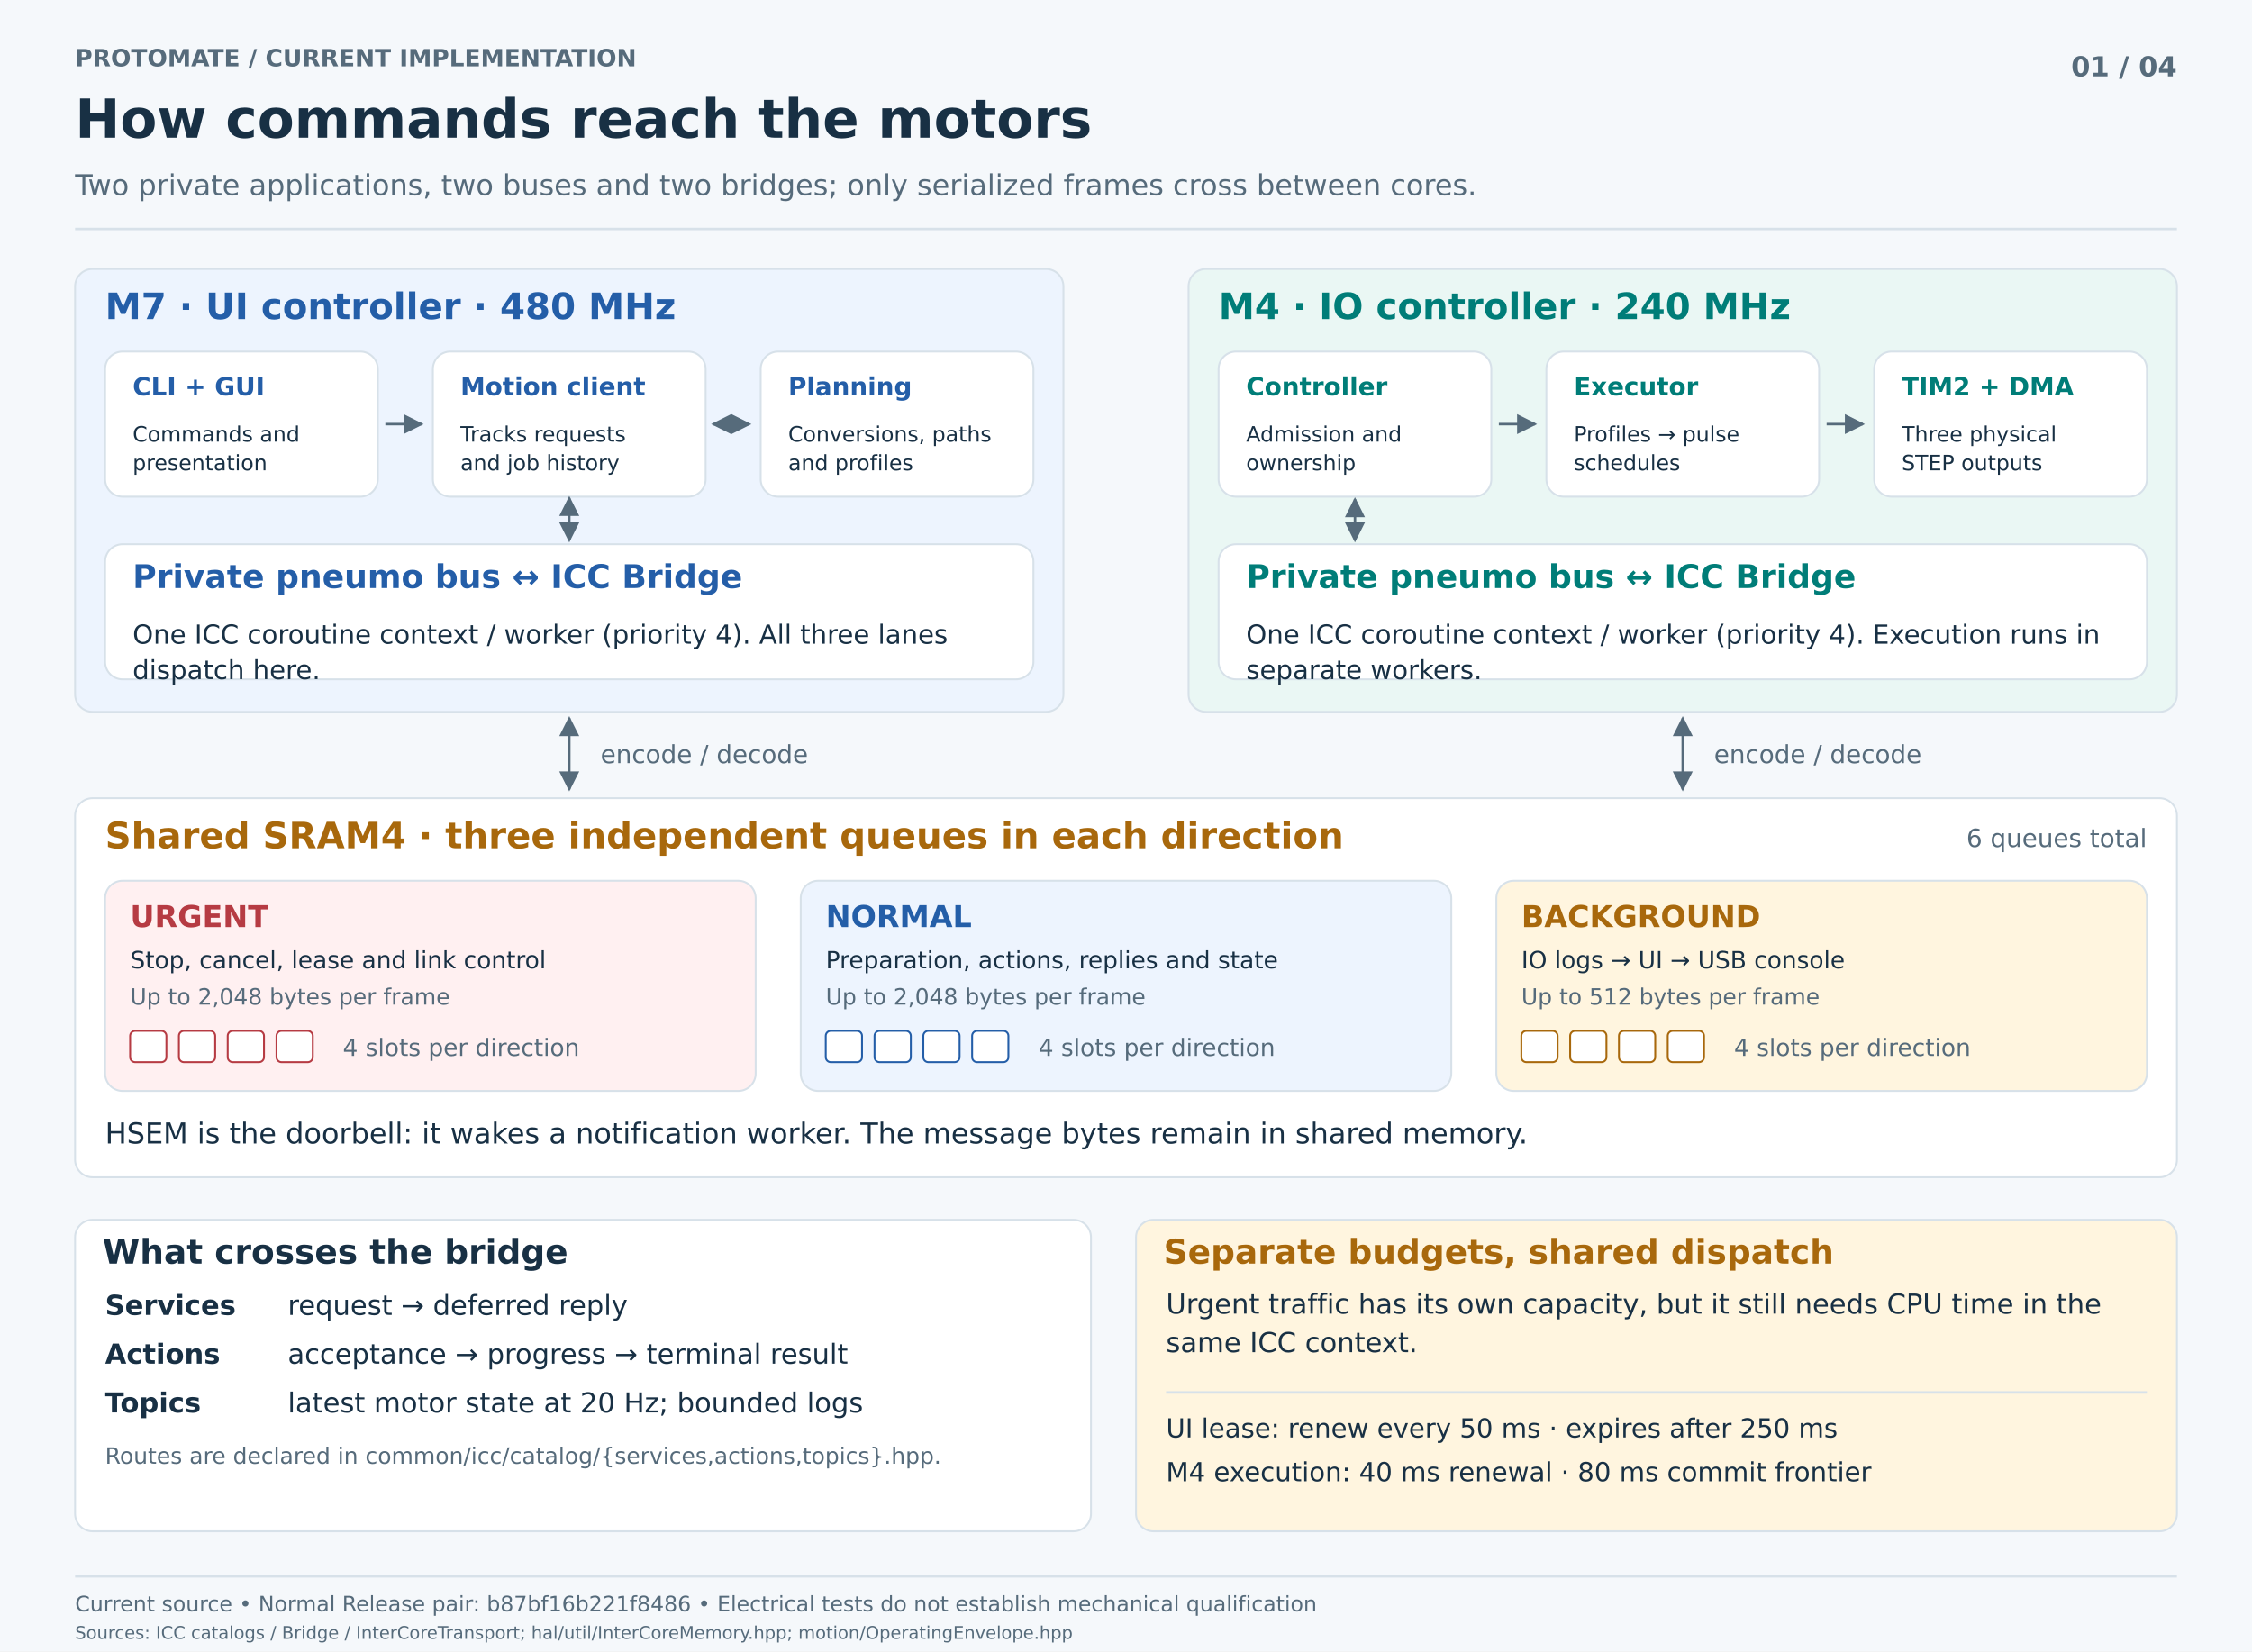
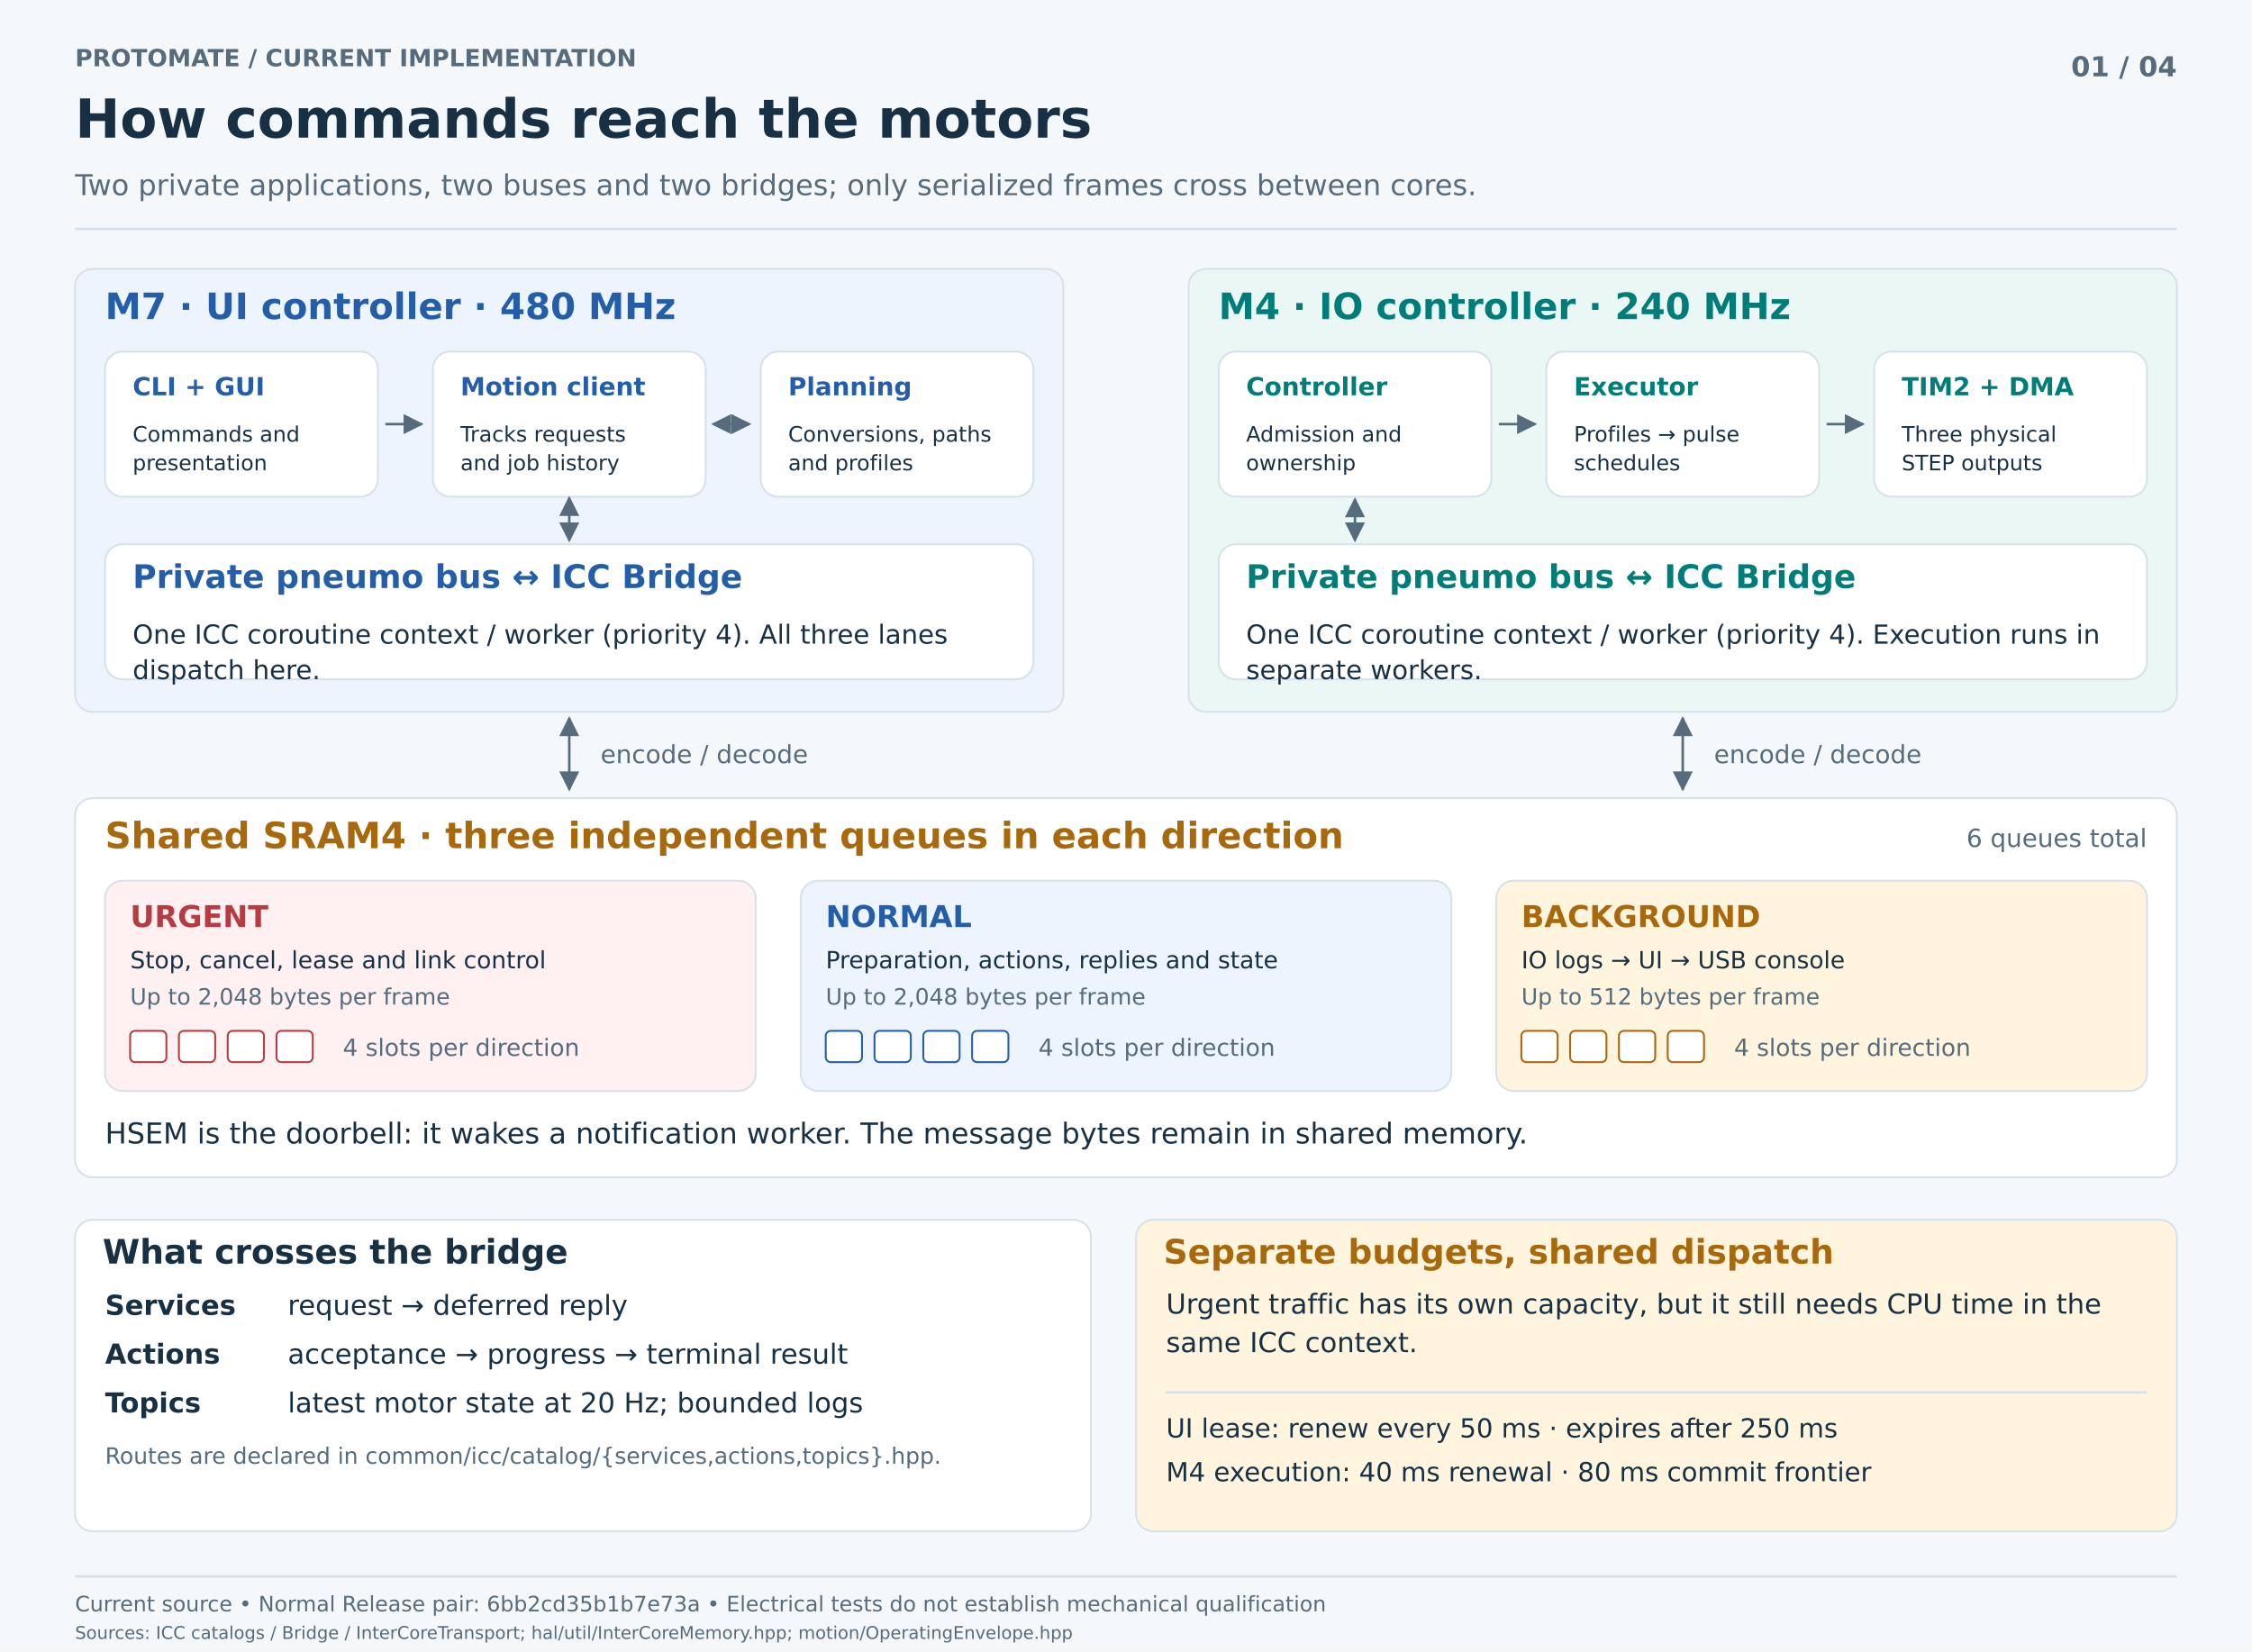
<svg xmlns="http://www.w3.org/2000/svg" width="1800" height="1320" viewBox="0 0 1800 1320" role="img" aria-labelledby="title desc">
  <defs>
    <marker id="arrow" viewBox="0 0 10 10" refX="9" refY="5" markerWidth="8" markerHeight="8" orient="auto-start-reverse">
      <path d="M 0 0 L 10 5 L 0 10 z" fill="#566B7B" />
    </marker>
  </defs>
  <rect x="0" y="0" width="1800" height="1320" rx="0" fill="#F5F8FB" />
  <text x="60" y="53" font-family="DejaVu Sans" font-size="19" font-weight="700" text-anchor="start" fill="#566B7B">PROTOMATE  /  CURRENT IMPLEMENTATION</text>
  <text x="60" y="110" font-family="DejaVu Sans" font-size="43" font-weight="700" text-anchor="start" fill="#183044">How commands reach the motors</text>
  <text x="60" y="156" font-family="DejaVu Sans" font-size="23" font-weight="400" text-anchor="start" fill="#566B7B">Two private applications, two buses and two bridges; only serialized frames cross between cores.</text>
  <text x="1740" y="61" font-family="DejaVu Sans" font-size="22" font-weight="700" text-anchor="end" fill="#566B7B">01 / 04</text>
  <path d="M60,183 L1740,183" fill="none" stroke="#D7E1E9" stroke-width="2" />
  <rect x="60" y="215" width="790" height="354" rx="14" fill="#EDF4FE" stroke="#D7E1E9" stroke-width="1.5" />
  <rect x="950" y="215" width="790" height="354" rx="14" fill="#EAF7F4" stroke="#D7E1E9" stroke-width="1.5" />
  <text x="84" y="255" font-family="DejaVu Sans" font-size="29" font-weight="700" text-anchor="start" fill="#245EA8">M7 · UI controller · 480 MHz</text>
  <text x="974" y="255" font-family="DejaVu Sans" font-size="29" font-weight="700" text-anchor="start" fill="#007D78">M4 · IO controller · 240 MHz</text>
  <rect x="84" y="281" width="218" height="116" rx="14" fill="#FFFFFF" stroke="#D7E1E9" stroke-width="1.5" />
  <text x="106" y="316.0" font-family="DejaVu Sans" font-size="20" font-weight="700" text-anchor="start" fill="#245EA8">CLI + GUI</text>
  <text x="106" y="353.0" font-family="DejaVu Sans" font-size="17" font-weight="400" text-anchor="start" fill="#183044">Commands and</text>
  <text x="106" y="375.95" font-family="DejaVu Sans" font-size="17" font-weight="400" text-anchor="start" fill="#183044">presentation</text>
  <rect x="346" y="281" width="218" height="116" rx="14" fill="#FFFFFF" stroke="#D7E1E9" stroke-width="1.5" />
  <text x="368" y="316.0" font-family="DejaVu Sans" font-size="20" font-weight="700" text-anchor="start" fill="#245EA8">Motion client</text>
  <text x="368" y="353.0" font-family="DejaVu Sans" font-size="17" font-weight="400" text-anchor="start" fill="#183044">Tracks requests</text>
  <text x="368" y="375.95" font-family="DejaVu Sans" font-size="17" font-weight="400" text-anchor="start" fill="#183044">and job history</text>
  <rect x="608" y="281" width="218" height="116" rx="14" fill="#FFFFFF" stroke="#D7E1E9" stroke-width="1.5" />
  <text x="630" y="316.0" font-family="DejaVu Sans" font-size="20" font-weight="700" text-anchor="start" fill="#245EA8">Planning</text>
  <text x="630" y="353.0" font-family="DejaVu Sans" font-size="17" font-weight="400" text-anchor="start" fill="#183044">Conversions, paths</text>
  <text x="630" y="375.95" font-family="DejaVu Sans" font-size="17" font-weight="400" text-anchor="start" fill="#183044">and profiles</text>
  <path d="M308,339 L337,339" fill="none" stroke="#566B7B" stroke-width="2" marker-end="url(#arrow)" />
  <path d="M570,339 L599,339" fill="none" stroke="#566B7B" stroke-width="2" marker-end="url(#arrow)" marker-start="url(#arrow)" />
  <rect x="84" y="435" width="742" height="108" rx="14" fill="#FFFFFF" stroke="#D7E1E9" stroke-width="1.5" />
  <text x="106" y="470.0" font-family="DejaVu Sans" font-size="26" font-weight="700" text-anchor="start" fill="#245EA8">Private pneumo bus ↔ ICC Bridge</text>
  <text x="106" y="514.5" font-family="DejaVu Sans" font-size="21" font-weight="400" text-anchor="start" fill="#183044">One ICC coroutine context / worker (priority 4). All three lanes</text>
  <text x="106" y="542.85" font-family="DejaVu Sans" font-size="21" font-weight="400" text-anchor="start" fill="#183044">dispatch here.</text>
  <path d="M455,398 L455,432" fill="none" stroke="#566B7B" stroke-width="2" marker-end="url(#arrow)" marker-start="url(#arrow)" />
  <rect x="974" y="281" width="218" height="116" rx="14" fill="#FFFFFF" stroke="#D7E1E9" stroke-width="1.5" />
  <text x="996" y="316.0" font-family="DejaVu Sans" font-size="20" font-weight="700" text-anchor="start" fill="#007D78">Controller</text>
  <text x="996" y="353.0" font-family="DejaVu Sans" font-size="17" font-weight="400" text-anchor="start" fill="#183044">Admission and</text>
  <text x="996" y="375.95" font-family="DejaVu Sans" font-size="17" font-weight="400" text-anchor="start" fill="#183044">ownership</text>
  <rect x="1236" y="281" width="218" height="116" rx="14" fill="#FFFFFF" stroke="#D7E1E9" stroke-width="1.5" />
  <text x="1258" y="316.0" font-family="DejaVu Sans" font-size="20" font-weight="700" text-anchor="start" fill="#007D78">Executor</text>
  <text x="1258" y="353.0" font-family="DejaVu Sans" font-size="17" font-weight="400" text-anchor="start" fill="#183044">Profiles → pulse</text>
  <text x="1258" y="375.95" font-family="DejaVu Sans" font-size="17" font-weight="400" text-anchor="start" fill="#183044">schedules</text>
  <rect x="1498" y="281" width="218" height="116" rx="14" fill="#FFFFFF" stroke="#D7E1E9" stroke-width="1.5" />
  <text x="1520" y="316.0" font-family="DejaVu Sans" font-size="20" font-weight="700" text-anchor="start" fill="#007D78">TIM2 + DMA</text>
  <text x="1520" y="353.0" font-family="DejaVu Sans" font-size="17" font-weight="400" text-anchor="start" fill="#183044">Three physical</text>
  <text x="1520" y="375.95" font-family="DejaVu Sans" font-size="17" font-weight="400" text-anchor="start" fill="#183044">STEP outputs</text>
  <path d="M1198,339 L1227,339" fill="none" stroke="#566B7B" stroke-width="2" marker-end="url(#arrow)" />
  <path d="M1460,339 L1489,339" fill="none" stroke="#566B7B" stroke-width="2" marker-end="url(#arrow)" />
  <rect x="974" y="435" width="742" height="108" rx="14" fill="#FFFFFF" stroke="#D7E1E9" stroke-width="1.5" />
  <text x="996" y="470.0" font-family="DejaVu Sans" font-size="26" font-weight="700" text-anchor="start" fill="#007D78">Private pneumo bus ↔ ICC Bridge</text>
  <text x="996" y="514.5" font-family="DejaVu Sans" font-size="21" font-weight="400" text-anchor="start" fill="#183044">One ICC coroutine context / worker (priority 4). Execution runs in</text>
  <text x="996" y="542.85" font-family="DejaVu Sans" font-size="21" font-weight="400" text-anchor="start" fill="#183044">separate workers.</text>
  <path d="M1083,432 L1083,399" fill="none" stroke="#566B7B" stroke-width="2" marker-end="url(#arrow)" marker-start="url(#arrow)" />
  <path d="M455,574 L455,631" fill="none" stroke="#566B7B" stroke-width="2" marker-end="url(#arrow)" marker-start="url(#arrow)" />
  <path d="M1345,574 L1345,631" fill="none" stroke="#566B7B" stroke-width="2" marker-end="url(#arrow)" marker-start="url(#arrow)" />
  <text x="480" y="610" font-family="DejaVu Sans" font-size="20" font-weight="400" text-anchor="start" fill="#566B7B">encode / decode</text>
  <text x="1370" y="610" font-family="DejaVu Sans" font-size="20" font-weight="400" text-anchor="start" fill="#566B7B">encode / decode</text>
  <rect x="60" y="638" width="1680" height="303" rx="14" fill="#FFFFFF" stroke="#D7E1E9" stroke-width="1.5" />
  <text x="84" y="678" font-family="DejaVu Sans" font-size="29" font-weight="700" text-anchor="start" fill="#A8680C">Shared SRAM4 · three independent queues in each direction</text>
  <text x="1716" y="677" font-family="DejaVu Sans" font-size="20" font-weight="400" text-anchor="end" fill="#566B7B">6 queues total</text>
  <rect x="84" y="704" width="520" height="168" rx="14" fill="#FFF0F1" stroke="#D7E1E9" stroke-width="1.5" />
  <text x="104" y="741" font-family="DejaVu Sans" font-size="24" font-weight="700" text-anchor="start" fill="#B63B43">URGENT</text>
  <text x="104" y="774" font-family="DejaVu Sans" font-size="19" font-weight="400" text-anchor="start" fill="#183044">Stop, cancel, lease and link control</text>
  <text x="104" y="803" font-family="DejaVu Sans" font-size="18" font-weight="400" text-anchor="start" fill="#566B7B">Up to 2,048 bytes per frame</text>
  <rect x="104" y="824" width="29" height="25" rx="4" fill="#FFFFFF" stroke="#B63B43" stroke-width="1.5" />
  <rect x="143" y="824" width="29" height="25" rx="4" fill="#FFFFFF" stroke="#B63B43" stroke-width="1.5" />
  <rect x="182" y="824" width="29" height="25" rx="4" fill="#FFFFFF" stroke="#B63B43" stroke-width="1.5" />
  <rect x="221" y="824" width="29" height="25" rx="4" fill="#FFFFFF" stroke="#B63B43" stroke-width="1.5" />
  <text x="274" y="844" font-family="DejaVu Sans" font-size="19" font-weight="400" text-anchor="start" fill="#566B7B">4 slots per direction</text>
  <rect x="640" y="704" width="520" height="168" rx="14" fill="#EDF4FE" stroke="#D7E1E9" stroke-width="1.5" />
  <text x="660" y="741" font-family="DejaVu Sans" font-size="24" font-weight="700" text-anchor="start" fill="#245EA8">NORMAL</text>
  <text x="660" y="774" font-family="DejaVu Sans" font-size="19" font-weight="400" text-anchor="start" fill="#183044">Preparation, actions, replies and state</text>
  <text x="660" y="803" font-family="DejaVu Sans" font-size="18" font-weight="400" text-anchor="start" fill="#566B7B">Up to 2,048 bytes per frame</text>
  <rect x="660" y="824" width="29" height="25" rx="4" fill="#FFFFFF" stroke="#245EA8" stroke-width="1.5" />
  <rect x="699" y="824" width="29" height="25" rx="4" fill="#FFFFFF" stroke="#245EA8" stroke-width="1.5" />
  <rect x="738" y="824" width="29" height="25" rx="4" fill="#FFFFFF" stroke="#245EA8" stroke-width="1.5" />
  <rect x="777" y="824" width="29" height="25" rx="4" fill="#FFFFFF" stroke="#245EA8" stroke-width="1.5" />
  <text x="830" y="844" font-family="DejaVu Sans" font-size="19" font-weight="400" text-anchor="start" fill="#566B7B">4 slots per direction</text>
  <rect x="1196" y="704" width="520" height="168" rx="14" fill="#FFF5DF" stroke="#D7E1E9" stroke-width="1.5" />
  <text x="1216" y="741" font-family="DejaVu Sans" font-size="24" font-weight="700" text-anchor="start" fill="#A8680C">BACKGROUND</text>
  <text x="1216" y="774" font-family="DejaVu Sans" font-size="19" font-weight="400" text-anchor="start" fill="#183044">IO logs → UI → USB console</text>
  <text x="1216" y="803" font-family="DejaVu Sans" font-size="18" font-weight="400" text-anchor="start" fill="#566B7B">Up to 512 bytes per frame</text>
  <rect x="1216" y="824" width="29" height="25" rx="4" fill="#FFFFFF" stroke="#A8680C" stroke-width="1.5" />
  <rect x="1255" y="824" width="29" height="25" rx="4" fill="#FFFFFF" stroke="#A8680C" stroke-width="1.5" />
  <rect x="1294" y="824" width="29" height="25" rx="4" fill="#FFFFFF" stroke="#A8680C" stroke-width="1.5" />
  <rect x="1333" y="824" width="29" height="25" rx="4" fill="#FFFFFF" stroke="#A8680C" stroke-width="1.5" />
  <text x="1386" y="844" font-family="DejaVu Sans" font-size="19" font-weight="400" text-anchor="start" fill="#566B7B">4 slots per direction</text>
  <text x="84" y="914" font-family="DejaVu Sans" font-size="23" font-weight="400" text-anchor="start" fill="#183044">HSEM is the doorbell: it wakes a notification worker. The message bytes remain in shared memory.</text>
  <rect x="60" y="975" width="812" height="249" rx="14" fill="#FFFFFF" stroke="#D7E1E9" stroke-width="1.5" />
  <text x="82" y="1010.0" font-family="DejaVu Sans" font-size="27" font-weight="700" text-anchor="start" fill="#183044">What crosses the bridge</text>
  <text x="84" y="1051" font-family="DejaVu Sans" font-size="22" font-weight="700" text-anchor="start" fill="#183044">Services</text>
  <text x="230" y="1051" font-family="DejaVu Sans" font-size="22" font-weight="400" text-anchor="start" fill="#183044">request → deferred reply</text>
  <text x="84" y="1090" font-family="DejaVu Sans" font-size="22" font-weight="700" text-anchor="start" fill="#183044">Actions</text>
  <text x="230" y="1090" font-family="DejaVu Sans" font-size="22" font-weight="400" text-anchor="start" fill="#183044">acceptance → progress → terminal result</text>
  <text x="84" y="1129" font-family="DejaVu Sans" font-size="22" font-weight="700" text-anchor="start" fill="#183044">Topics</text>
  <text x="230" y="1129" font-family="DejaVu Sans" font-size="22" font-weight="400" text-anchor="start" fill="#183044">latest motor state at 20 Hz; bounded logs</text>
  <text x="84" y="1170.0" font-family="DejaVu Sans" font-size="18" font-weight="400" text-anchor="start" fill="#566B7B">Routes are declared in common/icc/catalog/{services,actions,topics}.hpp.</text>
  <rect x="908" y="975" width="832" height="249" rx="14" fill="#FFF5DF" stroke="#D7E1E9" stroke-width="1.5" />
  <text x="930" y="1010.0" font-family="DejaVu Sans" font-size="27" font-weight="700" text-anchor="start" fill="#A8680C">Separate budgets, shared dispatch</text>
  <text x="932" y="1050.0" font-family="DejaVu Sans" font-size="22" font-weight="400" text-anchor="start" fill="#183044">Urgent traffic has its own capacity, but it still needs CPU time in the</text>
  <text x="932" y="1080.8" font-family="DejaVu Sans" font-size="22" font-weight="400" text-anchor="start" fill="#183044">same ICC context.</text>
  <path d="M932,1113 L1716,1113" fill="none" stroke="#D7E1E9" stroke-width="2" />
  <text x="932" y="1149" font-family="DejaVu Sans" font-size="21" font-weight="400" text-anchor="start" fill="#183044">UI lease: renew every 50 ms · expires after 250 ms</text>
  <text x="932" y="1184" font-family="DejaVu Sans" font-size="21" font-weight="400" text-anchor="start" fill="#183044">M4 execution: 40 ms renewal · 80 ms commit frontier</text>
  <path d="M60,1260 L1740,1260" fill="none" stroke="#D7E1E9" stroke-width="2" />
-   <text x="60" y="1288" font-family="DejaVu Sans" font-size="17" font-weight="400" text-anchor="start" fill="#566B7B">Current source • Normal Release pair: b87bf16b221f8486 • Electrical tests do not establish mechanical qualification</text>
+   <text x="60" y="1288" font-family="DejaVu Sans" font-size="17" font-weight="400" text-anchor="start" fill="#566B7B">Current source • Normal Release pair: 6bb2cd35b1b7e73a • Electrical tests do not establish mechanical qualification</text>
  <text x="60" y="1310" font-family="DejaVu Sans" font-size="14" font-weight="400" text-anchor="start" fill="#566B7B">Sources: ICC catalogs / Bridge / InterCoreTransport; hal/util/InterCoreMemory.hpp; motion/OperatingEnvelope.hpp</text>
</svg>
